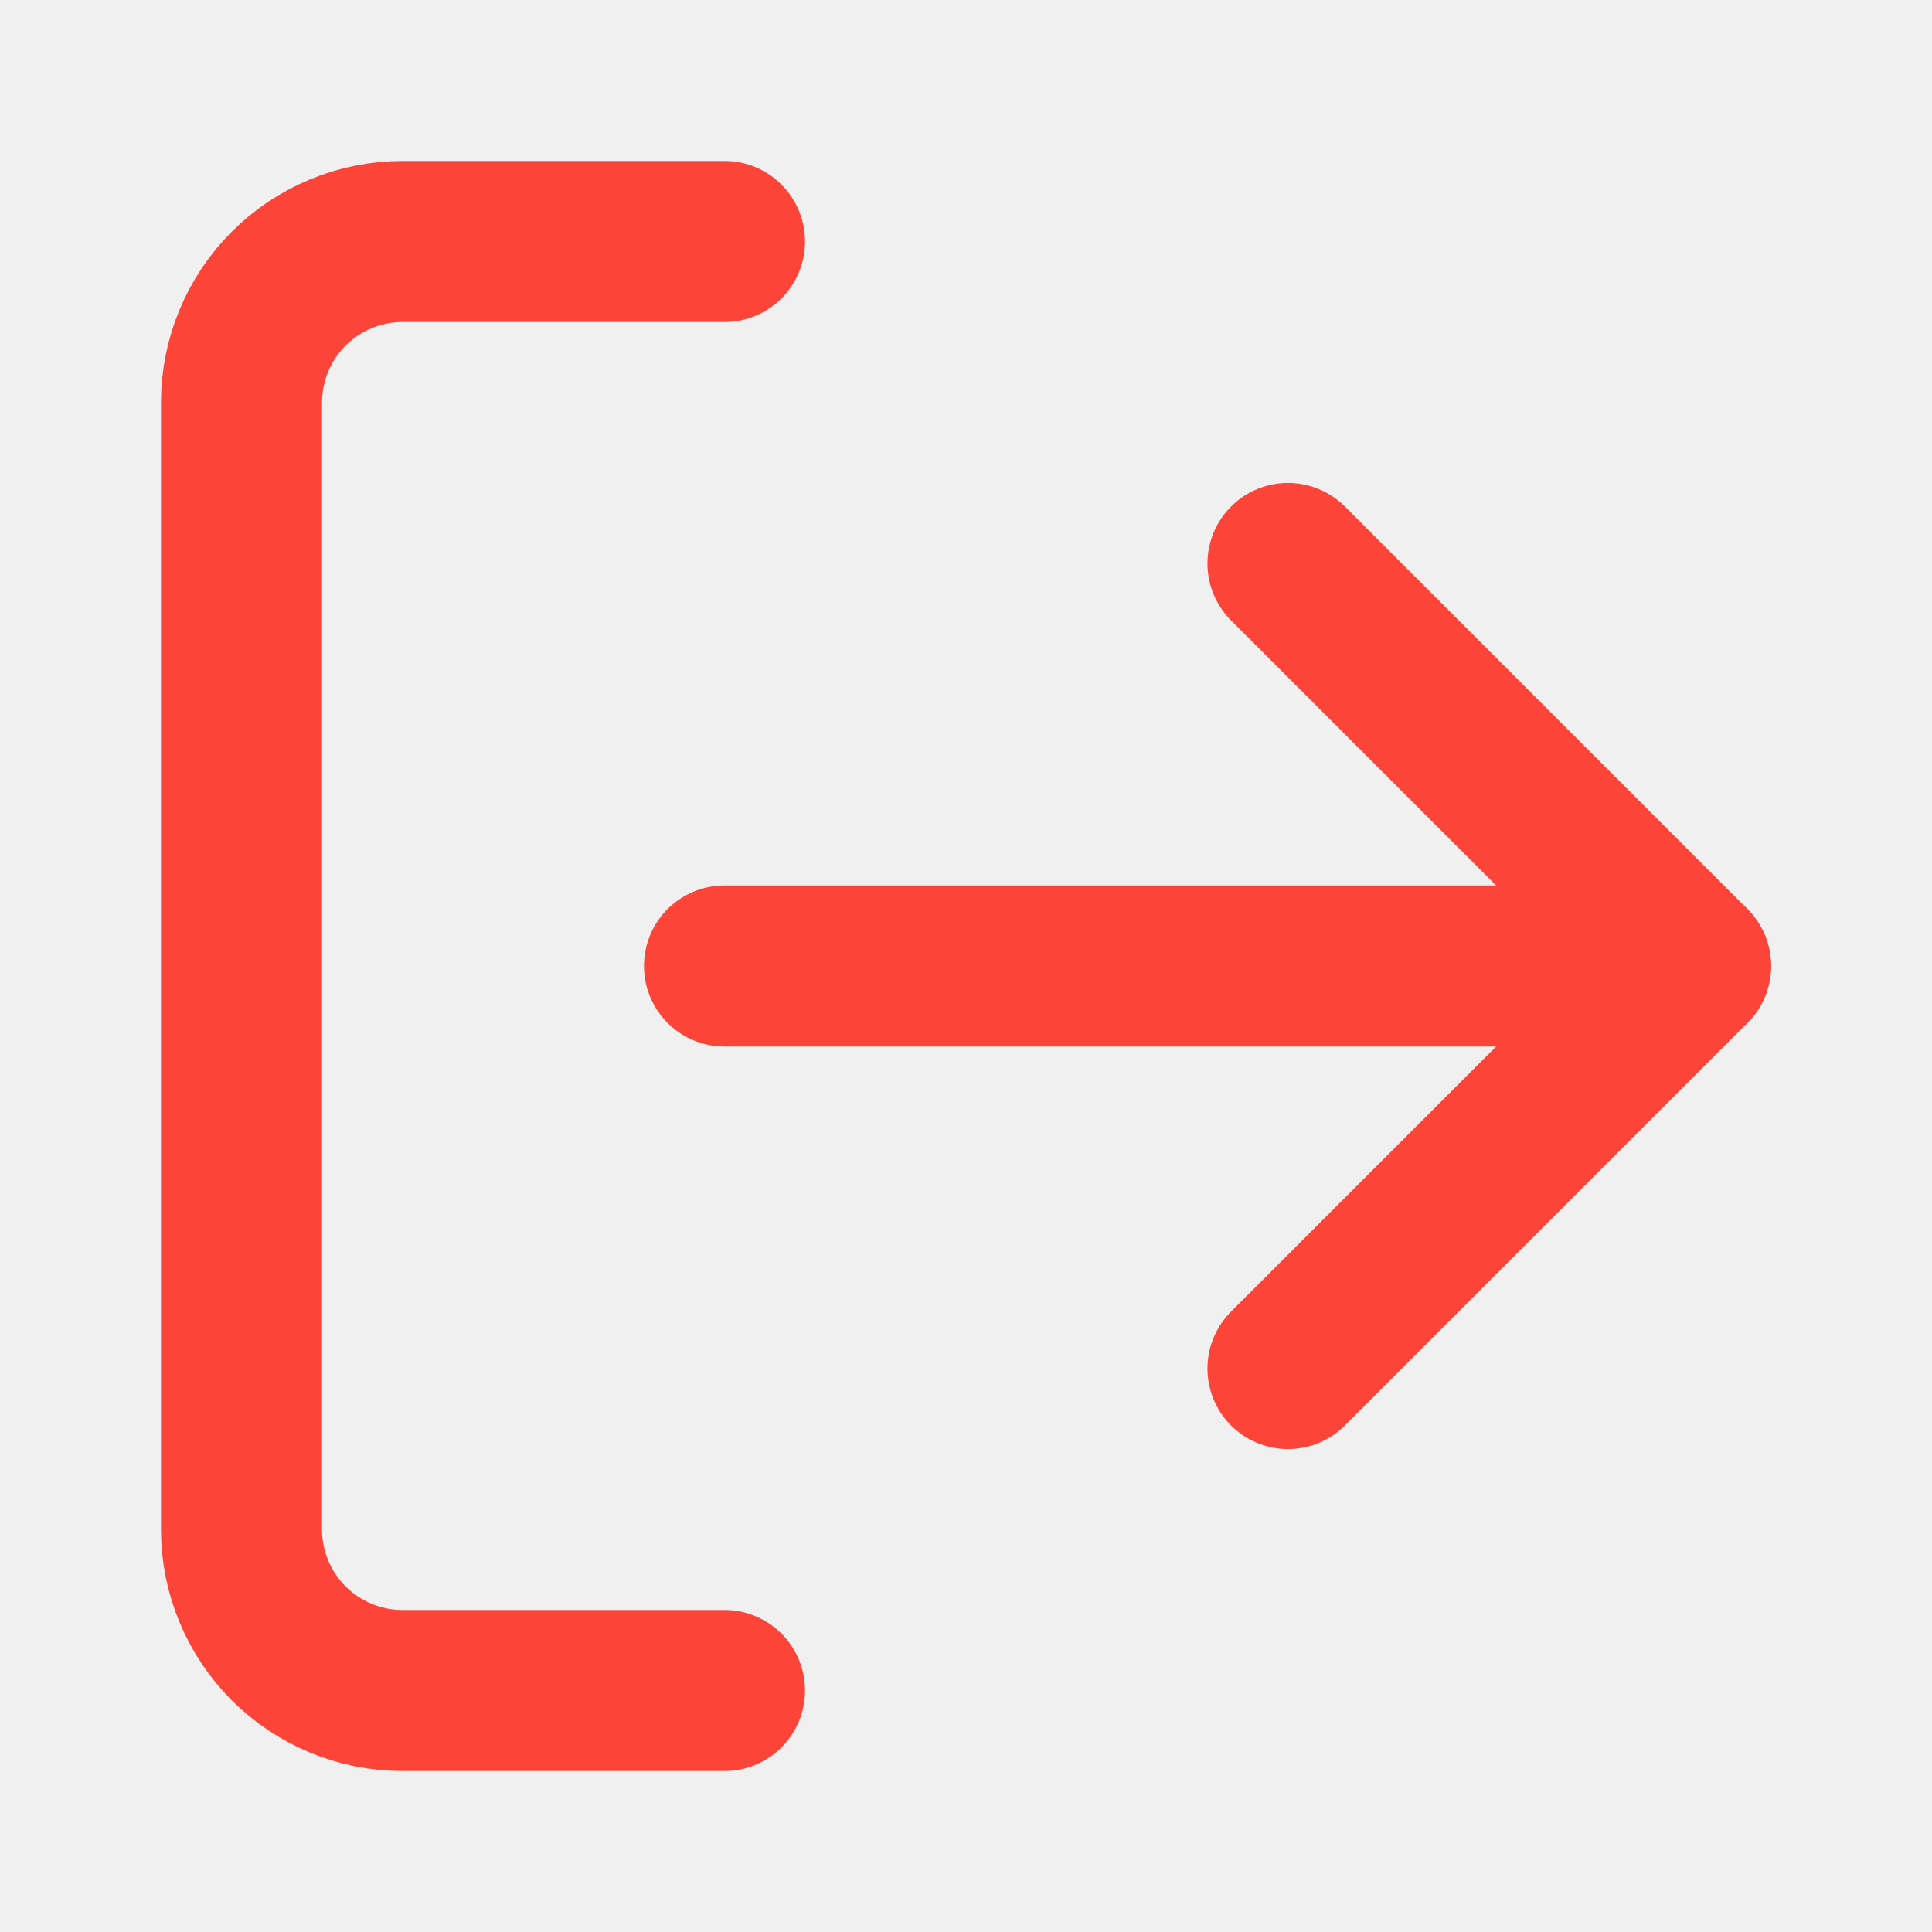
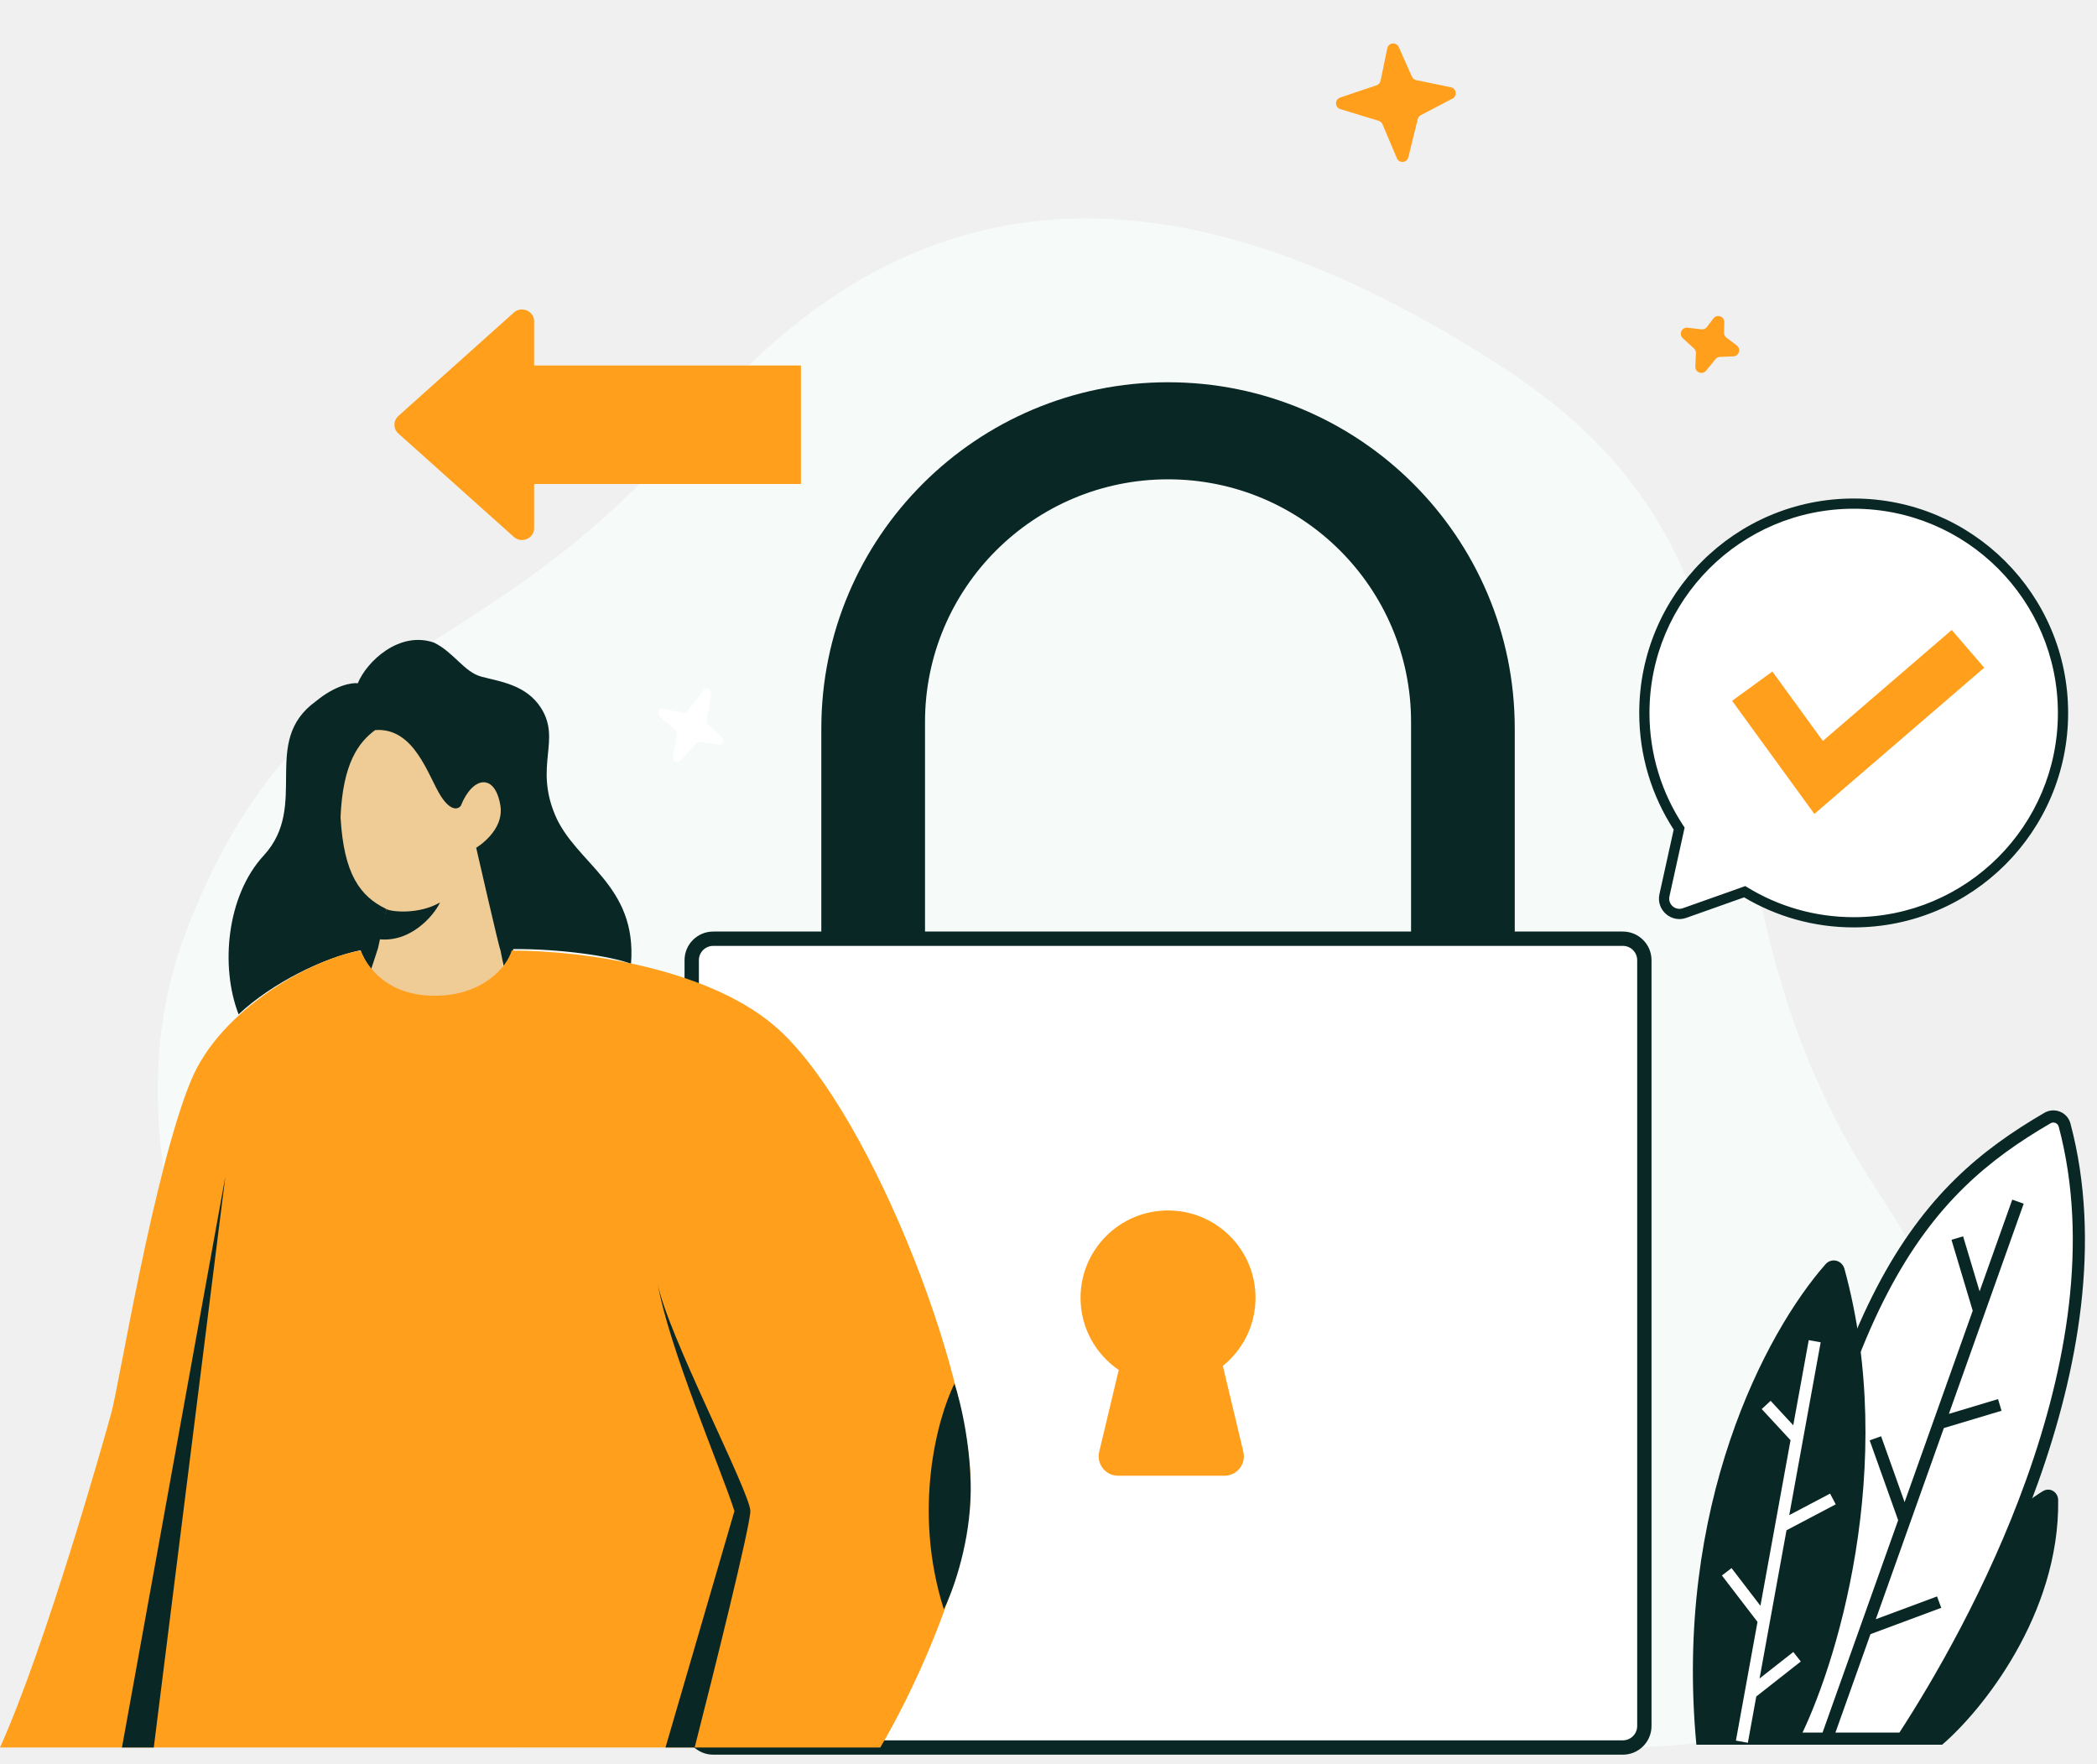
- <svg xmlns="http://www.w3.org/2000/svg" width="20" height="20" viewBox="0 0 20 20" fill="none">
-   <path d="M7.5 17.5H4.167C3.725 17.5 3.301 17.324 2.988 17.012C2.676 16.699 2.5 16.275 2.5 15.833V4.167C2.5 3.725 2.676 3.301 2.988 2.988C3.301 2.676 3.725 2.5 4.167 2.5H7.5" stroke="#FC4438" stroke-width="1.667" stroke-linecap="round" stroke-linejoin="round" />
-   <path d="M13.333 14.167L17.5 10L13.333 5.833" stroke="#FC4438" stroke-width="1.667" stroke-linecap="round" stroke-linejoin="round" />
-   <path d="M17.5 10H7.5" stroke="#FC4438" stroke-width="1.667" stroke-linecap="round" stroke-linejoin="round" />
+ <svg xmlns="http://www.w3.org/2000/svg" width="132" height="111" viewBox="0 0 132 111" fill="none">
+   <path d="M118.346 75.226C123.4 82.818 124.834 89.717 124.457 95.422C123.777 105.729 112.529 110 102.164 110H32.875C27.047 110 21.923 105.608 19.717 100.233C14.816 88.286 6.122 73.058 11.775 58.483C19.125 39.533 29.965 43.028 43.746 26.654C57.527 10.279 74.247 9.911 94.643 23.158C115.038 36.405 104.381 54.252 118.346 75.226Z" fill="#F6FBFA" />
+   <path d="M129.556 94.427C129.651 101.623 124.744 107.697 122.251 109.825H118.432C121.271 100.225 125.965 95.451 128.596 93.863C129.034 93.598 129.549 93.916 129.556 94.427Z" fill="#092724" />
+   <path d="M129.959 70.82C133.872 85.532 124.01 102.957 119.769 109.443H111.175C114.866 81.684 121.055 74.938 128.878 70.379C129.299 70.135 129.835 70.351 129.959 70.82Z" fill="white" />
+   <path fill-rule="evenodd" clip-rule="evenodd" d="M129.071 70.71C129.277 70.589 129.531 70.697 129.59 70.919C131.518 78.166 130.057 86.114 127.562 93.088C125.113 99.933 121.683 105.796 119.562 109.061H111.611C113.448 95.452 115.89 86.997 118.816 81.388C121.761 75.74 125.205 72.962 129.071 70.71ZM130.329 70.722C130.138 70.004 129.32 69.68 128.686 70.049C124.728 72.356 121.166 75.23 118.138 81.035C115.121 86.819 112.644 95.497 110.796 109.393L110.739 109.825H119.975L120.088 109.652C122.218 106.395 125.761 100.389 128.281 93.345C130.799 86.308 132.314 78.187 130.329 70.722Z" fill="#092724" />
+   <path d="M116.103 79.871C119.483 92.201 115.614 105.013 113.084 109.825H106.782C105.365 94.799 111.126 83.873 114.914 79.577C115.288 79.153 115.954 79.327 116.103 79.871Z" fill="#092724" />
+   <path fill-rule="evenodd" clip-rule="evenodd" d="M124.61 81.289L126.666 75.513L127.385 75.769L122.676 88.999L125.77 88.07L125.99 88.802L122.359 89.892L118.076 101.925L121.93 100.491L122.197 101.207L117.741 102.864L115.354 109.571L114.634 109.315L119.483 95.693L117.69 90.665L118.41 90.409L119.888 94.555L124.177 82.506L122.84 78.042L123.572 77.823L124.61 81.289Z" fill="#092724" />
+   <path fill-rule="evenodd" clip-rule="evenodd" d="M112.88 89.716L113.855 84.357L114.606 84.494L112.628 95.372L115.198 94.018L115.554 94.694L112.455 96.326L110.759 105.656L112.883 103.987L113.355 104.587L110.552 106.789L110.023 109.702L109.271 109.566L110.63 102.093L108.389 99.172L108.995 98.707L110.814 101.079L112.709 90.656L110.895 88.696L111.455 88.177L112.88 89.716Z" fill="white" />
+   <path d="M86.904 5.083L87.325 3.041C87.4 2.677 87.897 2.624 88.048 2.963L88.875 4.824C88.925 4.937 89.026 5.018 89.147 5.043L91.329 5.493C91.681 5.565 91.747 6.039 91.429 6.205L89.434 7.251C89.337 7.302 89.267 7.392 89.241 7.498L88.651 9.901C88.563 10.258 88.071 10.298 87.928 9.959L87.024 7.823C86.98 7.719 86.892 7.639 86.784 7.606L84.37 6.868C84.015 6.759 84.008 6.259 84.36 6.141L86.652 5.368C86.78 5.325 86.876 5.216 86.904 5.083Z" fill="#FF9F1C" />
+   <path d="M107.446 20.582L107.852 20.045C108.076 19.749 108.548 19.914 108.539 20.286L108.522 20.939C108.519 21.062 108.575 21.179 108.673 21.253L109.325 21.746C109.611 21.962 109.468 22.418 109.109 22.432L108.269 22.465C108.16 22.469 108.057 22.52 107.988 22.605L107.393 23.333C107.161 23.618 106.7 23.442 106.716 23.075L106.753 22.23C106.758 22.117 106.712 22.008 106.629 21.931L105.927 21.289C105.653 21.038 105.861 20.584 106.23 20.628L107.096 20.731C107.231 20.747 107.364 20.691 107.446 20.582Z" fill="#FF9F1C" />
+   <path d="M44.285 43.449L43.277 44.771C43.216 44.851 43.116 44.89 43.018 44.871L41.772 44.632C41.504 44.581 41.342 44.925 41.549 45.107L42.528 45.968C42.6 46.031 42.634 46.128 42.617 46.223L42.371 47.642C42.325 47.909 42.646 48.074 42.828 47.877L43.834 46.786C43.893 46.722 43.978 46.691 44.064 46.703L45.228 46.865C45.49 46.902 45.639 46.567 45.439 46.389L44.574 45.616C44.504 45.554 44.471 45.459 44.486 45.366L44.759 43.661C44.803 43.383 44.455 43.227 44.285 43.449Z" fill="white" />
+   <path fill-rule="evenodd" clip-rule="evenodd" d="M73.525 24.062C61.471 24.062 51.7 33.818 51.7 45.852V62.624C51.7 63.371 52.307 63.977 53.055 63.977H56.873C57.621 63.977 58.227 63.371 58.227 62.624V45.445C58.227 37.01 65.076 30.172 73.525 30.172C81.973 30.172 88.822 37.01 88.822 45.445V61.108C88.822 61.854 89.428 62.46 90.176 62.46H93.994C94.742 62.46 95.349 61.854 95.349 61.108V45.852C95.349 33.818 85.578 24.062 73.525 24.062Z" fill="#092724" />
+   <path d="M43.542 60.441C43.542 59.694 44.148 59.089 44.896 59.089H102.153C102.901 59.089 103.507 59.694 103.507 60.441V108.648C103.507 109.395 102.901 110 102.153 110H44.896C44.148 110 43.542 109.395 43.542 108.648V60.441Z" fill="white" />
+   <path fill-rule="evenodd" clip-rule="evenodd" d="M43.09 60.441C43.09 59.446 43.899 58.638 44.896 58.638H102.153C103.15 58.638 103.958 59.446 103.958 60.441V108.648C103.958 109.643 103.15 110.451 102.153 110.451H44.896C43.899 110.451 43.09 109.643 43.09 108.648V60.441ZM44.896 59.54C44.397 59.54 43.993 59.943 43.993 60.441V108.648C43.993 109.146 44.397 109.549 44.896 109.549H102.153C102.651 109.549 103.056 109.146 103.056 108.648V60.441C103.056 59.943 102.651 59.54 102.153 59.54H44.896Z" fill="#092724" />
+   <path fill-rule="evenodd" clip-rule="evenodd" d="M76.975 85.979C78.229 84.971 79.031 83.426 79.031 81.693C79.031 78.657 76.566 76.195 73.524 76.195C70.483 76.195 68.017 78.657 68.017 81.693C68.017 83.581 68.97 85.246 70.421 86.236L69.192 91.389C69.009 92.157 69.592 92.894 70.383 92.894H77.074C77.865 92.894 78.448 92.157 78.265 91.389L76.975 85.979Z" fill="#FF9F1C" />
+   <path d="M129.861 44.879C129.861 52.156 123.962 58.056 116.684 58.056C114.171 58.056 111.822 57.352 109.823 56.131L106.037 57.474C105.323 57.727 104.608 57.096 104.771 56.356L105.698 52.157C104.313 50.071 103.507 47.569 103.507 44.879C103.507 37.601 109.407 31.701 116.684 31.701C123.962 31.701 129.861 37.601 129.861 44.879Z" fill="white" />
+   <path fill-rule="evenodd" clip-rule="evenodd" d="M116.684 32.023C123.784 32.023 129.539 37.779 129.539 44.879C129.539 51.978 123.784 57.734 116.684 57.734C114.232 57.734 111.94 57.047 109.991 55.856L109.86 55.776L105.929 57.17C105.453 57.339 104.977 56.919 105.086 56.425L106.042 52.093L105.966 51.979C104.616 49.945 103.829 47.504 103.829 44.879C103.829 37.779 109.584 32.023 116.684 32.023ZM130.183 44.879C130.183 37.423 124.139 31.38 116.684 31.38C109.229 31.38 103.185 37.423 103.185 44.879C103.185 47.585 103.982 50.107 105.354 52.22L104.457 56.286C104.239 57.273 105.192 58.115 106.145 57.777L109.787 56.485C111.806 57.687 114.165 58.377 116.684 58.377C124.139 58.377 130.183 52.334 130.183 44.879Z" fill="#092724" />
+   <path fill-rule="evenodd" clip-rule="evenodd" d="M124.901 42.029L114.21 51.235L109.031 44.114L111.566 42.27L114.743 46.64L122.856 39.654L124.901 42.029Z" fill="#FF9F1C" />
+   <path fill-rule="evenodd" clip-rule="evenodd" d="M33.622 30.466V33.246C33.622 33.895 32.832 34.234 32.342 33.796L25.074 27.286C24.744 26.99 24.744 26.482 25.074 26.186L32.342 19.677C32.832 19.238 33.622 19.578 33.622 20.227V23.006H50.417V30.466H33.622Z" fill="#FF9F1C" />
+   <path d="M24.279 57.232L23.392 60.657C22.948 62.37 24.374 64.368 28.26 64.315C31.369 64.274 31.796 61.372 31.622 59.926L30.793 56.058C31.56 55.272 32.175 54.798 32.126 51.075C32.064 46.422 29.554 44.749 26.601 44.788C23.648 44.828 21.194 47.341 21.254 51.842C21.305 55.72 23.394 56.933 24.279 57.232Z" fill="#EFCB96" />
+   <path d="M15.019 63.849C13.851 60.839 14.267 56.382 16.598 53.854C19.513 50.694 16.347 46.68 19.893 44.136C21.124 43.121 22.159 42.962 22.523 43.009C23.076 41.649 25.124 39.697 27.313 40.448C28.566 41.055 29.205 42.295 30.298 42.592C31.392 42.89 33.117 43.079 34.059 44.57C35.331 46.582 33.64 48.164 34.927 51.268C36.213 54.371 40.12 55.672 39.72 60.671C38.455 60.174 35.206 59.721 32.31 59.741C32.257 60.068 31.887 60.609 31.709 60.838L31.491 59.761C31.494 60.006 29.975 53.363 29.975 53.363C29.975 53.363 31.766 52.309 31.495 50.69C31.157 48.666 29.759 48.841 29.006 50.723C28.853 50.933 28.389 51.106 27.753 50.116C26.958 48.878 26.102 45.767 23.614 45.956C22.573 46.722 21.578 48.051 21.436 51.437C21.639 55.023 22.659 56.421 24.327 57.225L23.798 59.676L23.364 61.006C23.017 60.604 22.775 60.046 22.697 59.816C20.393 60.285 17.153 61.853 15.019 63.849Z" fill="#092724" />
+   <path d="M27.699 56.804C26.396 57.573 24.643 57.406 24.328 57.225L23.79 59.112C25.795 59.381 27.294 57.673 27.699 56.804Z" fill="#092724" />
+   <path d="M27.371 62.678C30.308 62.678 31.877 60.95 32.211 59.835C36.884 59.835 44.895 61.006 49.068 64.852C55.014 70.333 61.585 87.593 61.084 94.449C60.684 99.934 57.134 107.102 55.41 110H0C2.893 103.59 6.609 90.402 7.01 88.931C7.51 87.091 9.68 73.714 12.017 68.029C13.886 63.48 19.694 60.337 22.698 59.835C23.143 60.95 24.434 62.678 27.371 62.678Z" fill="#FF9F1C" />
+   <path d="M14.187 74.049L9.68 110H7.677L14.187 74.049Z" fill="#092724" />
+   <path d="M47.232 95.118C47.232 96.054 44.895 105.43 43.727 110H41.891L46.23 95.118C45.429 92.576 42.058 84.751 41.391 80.737C41.891 83.747 47.232 93.947 47.232 95.118Z" fill="#092724" />
+   <path d="M59.414 101.305C57.412 95.018 59.025 89.21 60.082 87.092C60.472 88.262 61.217 91.372 61.084 94.449C60.95 97.526 59.915 100.302 59.414 101.305Z" fill="#092724" />
</svg>
